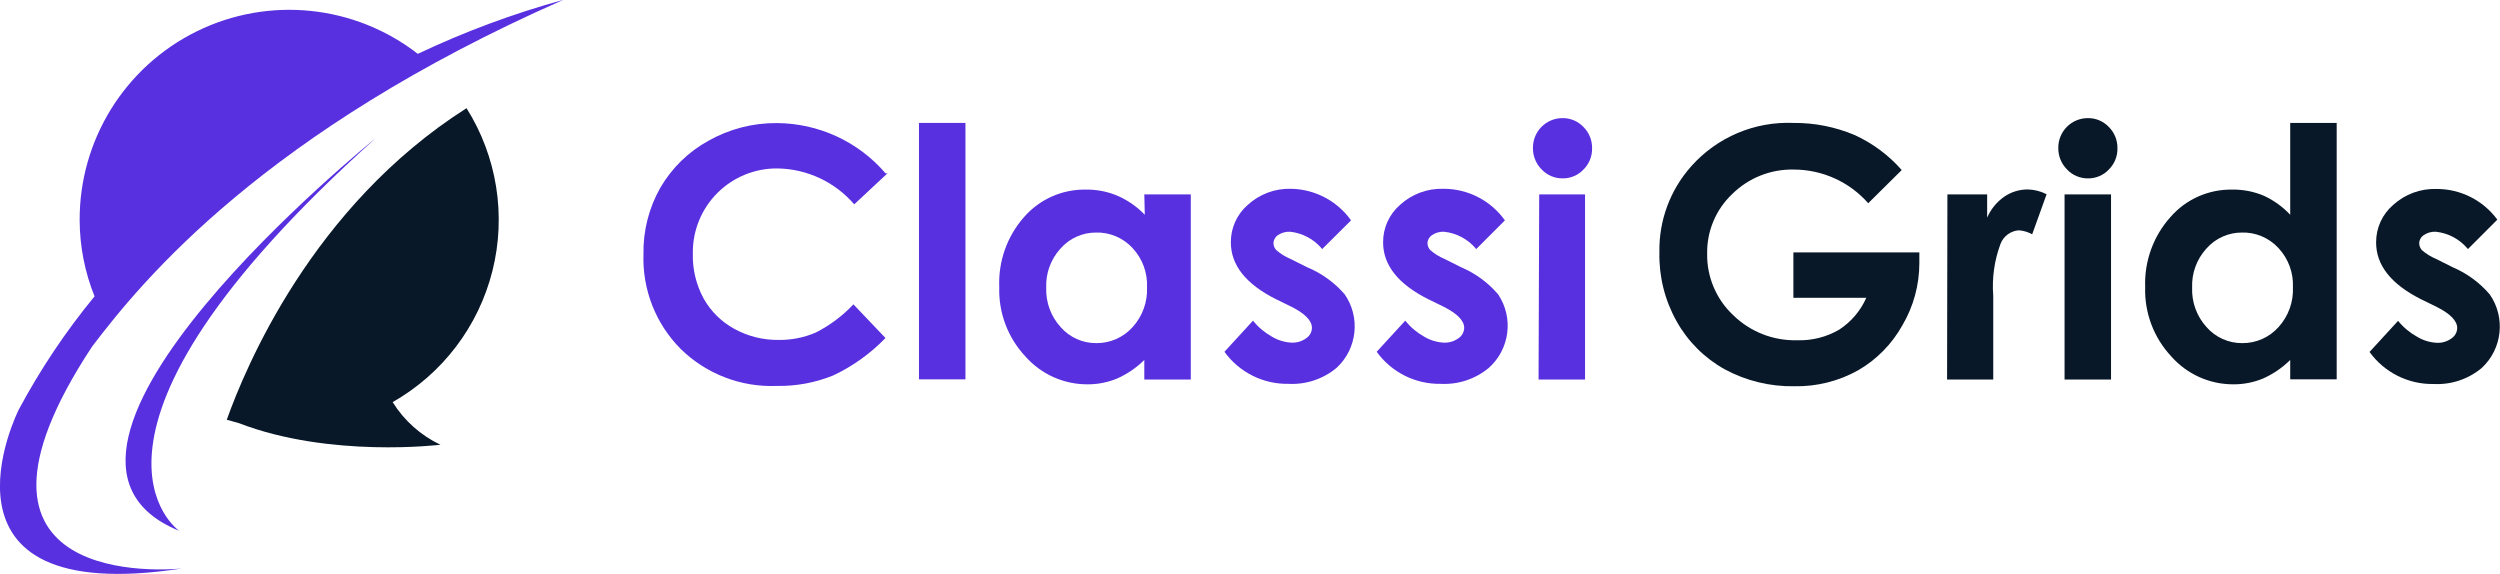
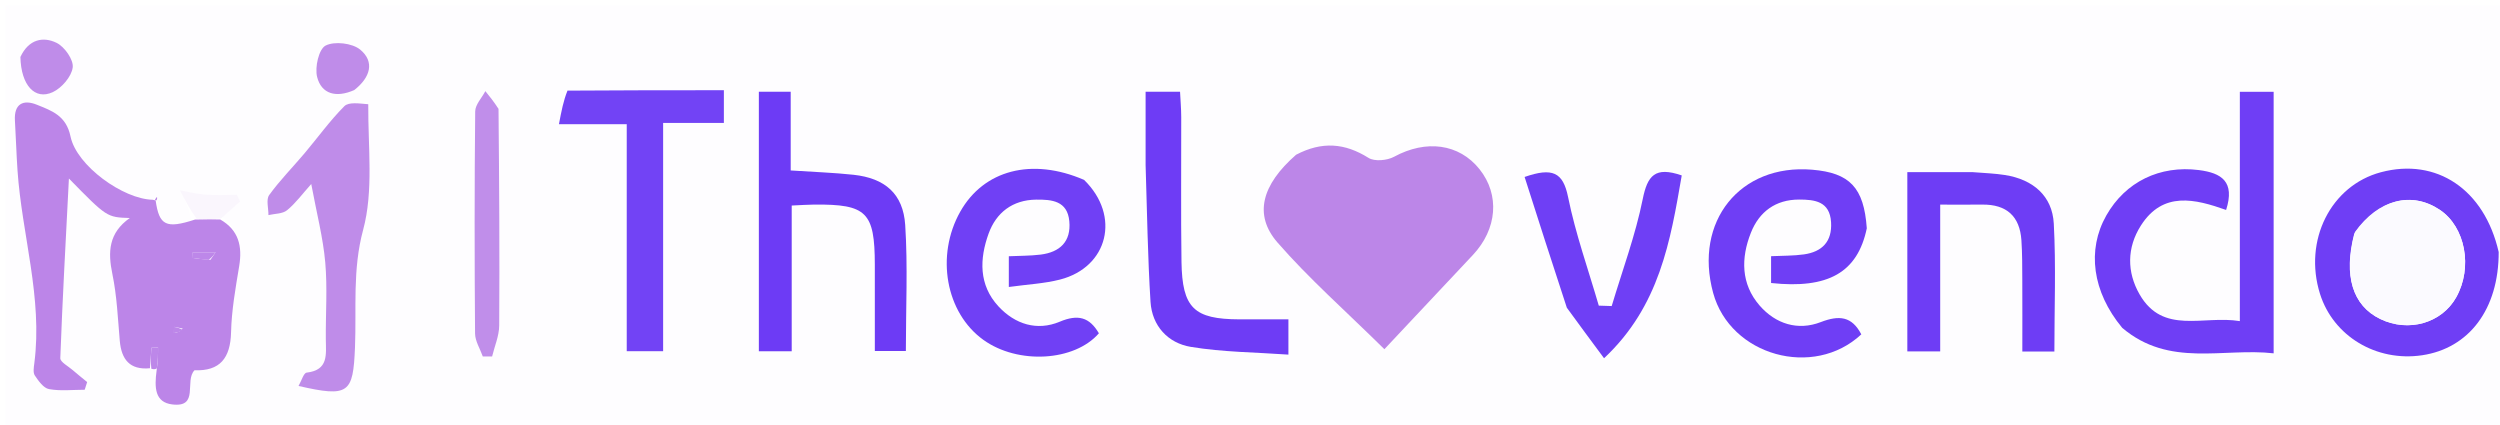
- <svg xmlns="http://www.w3.org/2000/svg" viewBox="0 0 155.99 35.81">
-   <defs>
-     <style>.a{fill:#5830e0;}.b{fill:#081828;}</style>
-   </defs>
-   <path class="a" d="M12.46,37.72C-4,40.25,2.27,27.81,2.27,27.81A43.15,43.15,0,0,1,7,20.74,12.81,12.81,0,0,1,6.07,16,13.08,13.08,0,0,1,27.17,5.61a55.75,55.75,0,0,1,9.08-3.37C17.61,10.45,10,19.72,6.85,23.87-3.21,39.11,11.66,37.8,12.46,37.72Z" transform="translate(-1.1 -2.25)" />
-   <path class="b" d="M28.58,30S21.7,30.85,16,28.65h0l-.75-.21C16.4,25.22,20.56,15.13,30.21,9A13.08,13.08,0,0,1,25.6,27.34,7.08,7.08,0,0,0,28.58,30Z" transform="translate(-1.1 -2.25)" />
-   <path class="a" d="M12.28,35.37S3.76,29.51,24.53,10.88C24.53,10.88.25,30.47,12.28,35.37Z" transform="translate(-1.1 -2.25)" />
-   <path class="a" d="M56.48,13.06,54.4,15a6.44,6.44,0,0,0-4.77-2.24,5.23,5.23,0,0,0-5.3,5.3A5.58,5.58,0,0,0,45,20.87a4.86,4.86,0,0,0,1.92,1.9,5.58,5.58,0,0,0,2.76.69A5.68,5.68,0,0,0,52,23a8.49,8.49,0,0,0,2.35-1.76l2,2.1a11.05,11.05,0,0,1-3.27,2.34,8.92,8.92,0,0,1-3.51.65,8.09,8.09,0,0,1-6-2.31,8,8,0,0,1-2.32-5.92,8.1,8.1,0,0,1,1.06-4.15,7.85,7.85,0,0,1,3-2.92,8.53,8.53,0,0,1,4.24-1.1,9,9,0,0,1,6.81,3.14Z" transform="translate(-1.1 -2.25)" />
-   <path class="a" d="M58.44,9.92h2.9v16h-2.9Z" transform="translate(-1.1 -2.25)" />
-   <path class="a" d="M72.5,14.38h2.9V25.93H72.5V24.71a5.68,5.68,0,0,1-1.7,1.16,4.76,4.76,0,0,1-1.85.36,5.14,5.14,0,0,1-3.87-1.74,6.05,6.05,0,0,1-1.63-4.32A6.21,6.21,0,0,1,65,15.79a5,5,0,0,1,3.84-1.71,4.88,4.88,0,0,1,2,.39,5.31,5.31,0,0,1,1.69,1.18Zm-3,2.38a2.93,2.93,0,0,0-2.23,1,3.42,3.42,0,0,0-.89,2.44,3.46,3.46,0,0,0,.9,2.46,2.93,2.93,0,0,0,2.23,1,3,3,0,0,0,2.26-1,3.47,3.47,0,0,0,.9-2.49,3.37,3.37,0,0,0-.9-2.44A3,3,0,0,0,69.45,16.76Z" transform="translate(-1.1 -2.25)" />
-   <path class="a" d="M85.4,16,83.6,17.79a3,3,0,0,0-2-1.08,1.25,1.25,0,0,0-.76.21.62.62,0,0,0-.28.51.63.63,0,0,0,.18.43,3.24,3.24,0,0,0,.87.54l1.06.53A6.25,6.25,0,0,1,85,20.61a3.52,3.52,0,0,1-.5,4.59,4.33,4.33,0,0,1-3,1,4.82,4.82,0,0,1-4-2l1.78-1.94a4.13,4.13,0,0,0,1.19,1,2.64,2.64,0,0,0,1.22.37,1.45,1.45,0,0,0,.92-.28.8.8,0,0,0,.35-.64q0-.67-1.26-1.31l-1-.49q-2.8-1.41-2.8-3.54a3.07,3.07,0,0,1,1.06-2.34,3.83,3.83,0,0,1,2.7-1A4.69,4.69,0,0,1,85.4,16Z" transform="translate(-1.1 -2.25)" />
-   <path class="a" d="M95,16l-1.79,1.79a3,3,0,0,0-2-1.08,1.25,1.25,0,0,0-.76.21.62.62,0,0,0-.28.51.63.63,0,0,0,.18.43,3.24,3.24,0,0,0,.87.54l1.06.53a6.25,6.25,0,0,1,2.3,1.69A3.52,3.52,0,0,1,94,25.2a4.33,4.33,0,0,1-3,1,4.82,4.82,0,0,1-4-2l1.78-1.94a4.13,4.13,0,0,0,1.19,1,2.64,2.64,0,0,0,1.22.37,1.45,1.45,0,0,0,.92-.28.8.8,0,0,0,.35-.64q0-.67-1.26-1.31l-1-.49q-2.8-1.41-2.8-3.54a3.07,3.07,0,0,1,1.06-2.34,3.83,3.83,0,0,1,2.7-1A4.69,4.69,0,0,1,95,16Z" transform="translate(-1.1 -2.25)" />
-   <path class="a" d="M98.59,9.62a1.77,1.77,0,0,1,1.31.55,1.83,1.83,0,0,1,.54,1.34,1.81,1.81,0,0,1-.54,1.32,1.75,1.75,0,0,1-1.29.55,1.77,1.77,0,0,1-1.32-.56,1.86,1.86,0,0,1-.54-1.35,1.84,1.84,0,0,1,1.84-1.85Zm-1.45,4.76H100V25.93h-2.9Z" transform="translate(-1.1 -2.25)" />
-   <path class="b" d="M119.76,12.86l-2.09,2.07a6.19,6.19,0,0,0-4.63-2.1,5.3,5.3,0,0,0-3.86,1.53,5,5,0,0,0-1.56,3.72,5.14,5.14,0,0,0,1.62,3.83,5.5,5.5,0,0,0,4,1.57,4.89,4.89,0,0,0,2.6-.65,4.56,4.56,0,0,0,1.71-2H113V18h7.86l0,.66a7.65,7.65,0,0,1-1.06,3.89,7.41,7.41,0,0,1-2.75,2.8,7.84,7.84,0,0,1-4,1,8.79,8.79,0,0,1-4.34-1.06,7.73,7.73,0,0,1-3-3A8.4,8.4,0,0,1,104.64,18a7.83,7.83,0,0,1,2-5.39A8.08,8.08,0,0,1,113,9.92a9.63,9.63,0,0,1,3.81.75A8.74,8.74,0,0,1,119.76,12.86Z" transform="translate(-1.1 -2.25)" />
-   <path class="b" d="M122.61,14.38h2.48v1.45a3.1,3.1,0,0,1,1.07-1.31,2.59,2.59,0,0,1,1.46-.45,2.71,2.71,0,0,1,1.18.3l-.9,2.5a2,2,0,0,0-.84-.25,1.33,1.33,0,0,0-1.13.83,7.58,7.58,0,0,0-.46,3.25v5.23h-2.88Z" transform="translate(-1.1 -2.25)" />
-   <path class="b" d="M131.37,9.62a1.77,1.77,0,0,1,1.31.55,1.83,1.83,0,0,1,.54,1.34,1.81,1.81,0,0,1-.54,1.32,1.75,1.75,0,0,1-1.29.55,1.77,1.77,0,0,1-1.32-.56,1.86,1.86,0,0,1-.54-1.35,1.84,1.84,0,0,1,1.84-1.85Zm-1.45,4.76h2.9V25.93h-2.9Z" transform="translate(-1.1 -2.25)" />
-   <path class="b" d="M144,9.92h2.9v16H144V24.71a5.69,5.69,0,0,1-1.7,1.16,4.76,4.76,0,0,1-1.85.36,5.14,5.14,0,0,1-3.87-1.74,6.05,6.05,0,0,1-1.63-4.32,6.21,6.21,0,0,1,1.58-4.38,5,5,0,0,1,3.84-1.71,4.88,4.88,0,0,1,2,.39A5.31,5.31,0,0,1,144,15.65Zm-3,6.84a2.93,2.93,0,0,0-2.23,1,3.42,3.42,0,0,0-.89,2.44,3.46,3.46,0,0,0,.9,2.46,2.93,2.93,0,0,0,2.23,1,3,3,0,0,0,2.26-1,3.47,3.47,0,0,0,.9-2.49,3.37,3.37,0,0,0-.9-2.44A3,3,0,0,0,140.93,16.76Z" transform="translate(-1.1 -2.25)" />
-   <path class="b" d="M156.88,16l-1.79,1.79a3,3,0,0,0-2-1.08,1.24,1.24,0,0,0-.76.21.62.62,0,0,0-.28.51.63.63,0,0,0,.17.43,3.26,3.26,0,0,0,.87.54l1.06.53a6.26,6.26,0,0,1,2.3,1.69,3.52,3.52,0,0,1-.5,4.59,4.33,4.33,0,0,1-3,1,4.82,4.82,0,0,1-4-2l1.78-1.94a4.12,4.12,0,0,0,1.2,1,2.64,2.64,0,0,0,1.22.37,1.44,1.44,0,0,0,.92-.28.8.8,0,0,0,.35-.64q0-.67-1.26-1.31l-1-.49q-2.8-1.41-2.8-3.54a3.06,3.06,0,0,1,1.06-2.34,3.84,3.84,0,0,1,2.7-1,4.69,4.69,0,0,1,3.8,1.91Z" transform="translate(-1.1 -2.25)" />
+ <svg xmlns="http://www.w3.org/2000/svg" version="1.1" id="Layer_1" x="0px" y="0px" width="100%" viewBox="0 0 500 85" enable-background="new 0 0 500 85" xml:space="preserve">
+   <path fill="#FEFDFF" opacity="1" stroke="none" d=" M370,86   C246.719,86 123.938,86 1.079,86   C1.079,57.731 1.079,29.463 1.079,1.097   C167.667,1.097 334.333,1.097 500.972,1.097   C500.972,29.395 500.972,57.697 500.972,86   C457.463,86 413.981,86 370,86  M30.092,39.874   C24.658,39.852 15.316,33.143 14.106,27.302   C13.232,23.086 10.319,22.14 7.373,20.946   C4.69,19.859 2.783,20.712 2.984,24.111   C3.181,27.423 3.274,30.743 3.499,34.053   C4.376,46.939 8.559,59.537 6.864,72.652   C6.759,73.468 6.576,74.518 6.966,75.099   C7.697,76.189 8.711,77.627 9.804,77.823   C12.116,78.24 14.555,77.95 16.941,77.95   C17.105,77.437 17.269,76.924 17.432,76.411   C16.463,75.613 15.476,74.835 14.529,74.011   C13.645,73.242 12.031,72.394 12.06,71.629   C12.49,59.973 13.137,48.326 13.783,35.704   C21.376,43.458 21.376,43.458 25.959,43.604   C21.716,46.59 21.554,50.379 22.476,54.815   C23.383,59.177 23.564,63.696 23.955,68.156   C24.283,71.912 25.967,74.028 30.536,73.838   C30.726,73.871 30.915,73.905 31.03,74.764   C30.853,77.546 30.978,80.456 34.434,80.885   C39.924,81.566 36.836,76.17 38.905,74.049   C43.974,74.257 46.086,71.633 46.211,66.48   C46.317,62.056 47.105,57.63 47.834,53.246   C48.497,49.262 47.76,46.024 44.499,43.396   C45.674,42.365 46.85,41.333 48.025,40.302   C47.813,39.856 47.6,39.41 47.387,38.964   C45.283,38.964 43.168,39.101 41.079,38.924   C39.081,38.755 37.11,38.261 35.981,38.06   C36.929,39.896 37.92,41.818 38.203,44.019   C33.179,45.81 31.846,45.075 31.486,39.98   C31.459,39.776 31.433,39.573 31.406,39.369   C31.248,39.553 31.089,39.737 30.092,39.874  M258.87,31.131   C252.35,36.949 250.693,42.977 255.498,48.499   C261.779,55.716 269.025,62.093 276.876,69.839   C283.185,63.121 288.866,57.064 294.558,51.016   C299.455,45.812 299.998,38.969 295.906,33.843   C291.801,28.703 285.195,27.887 278.823,31.348   C277.434,32.102 274.92,32.339 273.701,31.574   C269.008,28.629 264.431,28.203 258.87,31.131  M424.703,65.821   C433.862,73.572 444.62,69.515 454.73,70.666   C454.73,52.675 454.73,35.459 454.73,18.363   C452.403,18.363 450.49,18.363 447.969,18.363   C447.969,33.723 447.969,48.759 447.969,64.224   C440.638,63.019 432.602,67.032 427.915,58.872   C425.35,54.409 425.364,49.527 428.178,45.109   C432.595,38.175 439.041,39.802 445.222,41.99   C447.037,36.321 444.304,34.588 439.774,34.013   C431.982,33.024 425.089,36.341 421.264,43.091   C417.356,49.987 418.453,58.345 424.703,65.821  M151.77,27.537   C151.77,41.76 151.77,55.983 151.77,70.254   C154.296,70.254 156.044,70.254 158.342,70.254   C158.342,60.375 158.342,50.807 158.342,41.108   C160.202,41.026 161.516,40.927 162.832,40.916   C173.338,40.826 174.944,42.416 174.965,52.924   C174.976,58.679 174.967,64.434 174.967,70.194   C177.528,70.194 179.424,70.194 181.173,70.194   C181.173,61.54 181.574,53.248 181.043,45.016   C180.637,38.724 176.958,35.629 170.694,34.954   C166.752,34.529 162.779,34.399 158.14,34.091   C158.14,28.737 158.14,23.532 158.14,18.353   C155.695,18.353 153.952,18.353 151.77,18.353   C151.77,21.285 151.77,23.917 151.77,27.537  M216.477,35.784   C206.353,31.45 196.743,34.023 192.056,42.323   C187.085,51.128 189.144,62.564 196.675,67.974   C203.6,72.949 214.895,72.288 219.778,66.659   C217.89,63.422 215.594,62.809 211.944,64.343   C207.415,66.247 202.998,64.86 199.678,61.261   C195.726,56.977 195.898,51.766 197.719,46.727   C199.244,42.507 202.516,39.983 207.232,39.926   C210.359,39.888 213.485,40.165 213.863,44.243   C214.242,48.335 211.971,50.441 208.109,50.921   C206.021,51.18 203.897,51.148 201.763,51.249   C201.763,53.364 201.763,55.063 201.763,57.397   C205.517,56.874 208.849,56.723 212.012,55.91   C221.592,53.448 224.202,43.182 216.477,35.784  M373.423,45.284   C372.788,37.496 369.944,34.565 362.416,33.939   C348.004,32.74 338.725,44.305 342.633,58.596   C346.062,71.139 362.714,75.79 372.259,66.871   C370.379,63.265 367.866,62.986 364.131,64.427   C359.57,66.188 355.123,64.791 351.922,61.106   C348.162,56.778 348.18,51.589 350.183,46.538   C351.84,42.359 355.106,39.913 359.814,39.912   C362.985,39.911 365.955,40.281 366.213,44.439   C366.453,48.312 364.42,50.362 360.785,50.879   C358.69,51.178 356.544,51.124 354.216,51.239   C354.216,53.229 354.216,54.934 354.216,56.602   C365.641,57.827 371.515,54.506 373.423,45.284  M499.696,49.99   C496.869,37.83 487.27,31.489 476.172,34.449   C466.149,37.123 460.65,48.111 464,58.771   C466.658,67.228 475.258,72.405 484.405,71.054   C493.805,69.666 499.757,61.837 499.696,49.99  M113.054,18.208   C112.68,20.165 112.307,22.122 111.787,24.846   C116.745,24.846 120.802,24.846 125.347,24.846   C125.347,40.385 125.347,55.281 125.347,70.237   C127.927,70.237 129.977,70.237 132.625,70.237   C132.625,54.982 132.625,40.1 132.625,24.586   C137.096,24.586 140.983,24.586 144.774,24.586   C144.774,22.053 144.774,20.175 144.774,18.043   C134.219,18.043 124.082,18.043 113.054,18.208  M394.133,34.425   C389.887,34.425 385.641,34.425 381.465,34.425   C381.465,46.902 381.465,58.473 381.465,70.282   C383.7,70.282 385.602,70.282 388.04,70.282   C388.04,60.421 388.04,50.86 388.04,40.924   C391.206,40.924 393.838,40.948 396.47,40.919   C401.306,40.866 403.958,43.24 404.282,48.05   C404.461,50.703 404.445,53.371 404.459,56.033   C404.484,60.783 404.466,65.533 404.466,70.312   C407.099,70.312 408.864,70.312 410.876,70.312   C410.876,61.596 411.21,53.138 410.758,44.721   C410.461,39.192 406.629,35.896 401.004,35.006   C399.036,34.694 397.03,34.621 394.133,34.425  M73.413,20.487   C71.865,20.702 69.751,20.352 68.872,21.234   C65.982,24.133 63.568,27.502 60.918,30.646   C58.561,33.441 55.971,36.058 53.837,39.01   C53.186,39.911 53.705,41.66 53.688,43.02   C54.951,42.722 56.511,42.787 57.412,42.048   C59.141,40.632 60.495,38.76 62.249,36.805   C63.324,42.599 64.603,47.482 65.046,52.439   C65.504,57.557 65.116,62.748 65.165,67.907   C65.193,70.891 65.741,74.014 61.327,74.526   C60.726,74.595 60.3,76.167 59.706,77.193   C69.79,79.499 70.625,78.662 70.998,69.497   C71.316,61.675 70.474,53.96 72.629,45.964   C74.732,38.164 73.6,29.491 73.413,20.487  M229.12,33.504   C229.423,42.456 229.544,51.42 230.102,60.356   C230.403,65.194 233.606,68.62 238.152,69.374   C244.576,70.439 251.173,70.458 257.683,70.923   C257.683,67.923 257.683,66.035 257.683,63.872   C254.178,63.872 251.037,63.879 247.897,63.87   C238.792,63.844 236.436,61.618 236.298,52.336   C236.156,42.695 236.273,33.05 236.246,23.408   C236.241,21.667 236.087,19.926 236.009,18.343   C233.418,18.343 231.493,18.343 229.12,18.343   C229.12,23.263 229.12,27.885 229.12,33.504  M313.554,61.864   C315.888,65.012 318.222,68.16 320.809,71.649   C331.928,61.237 334.091,48.169 336.348,35.085   C331.008,33.238 329.495,35.119 328.548,39.814   C327.085,47.068 324.468,54.09 322.34,61.21   C321.478,61.182 320.617,61.154 319.756,61.126   C317.656,53.894 315.102,46.754 313.613,39.398   C312.602,34.404 310.452,33.468 304.92,35.391   C307.68,44.025 310.43,52.625 313.554,61.864  M99.601,21.352   C98.758,20.31 97.915,19.269 97.072,18.227   C96.363,19.577 95.052,20.92 95.038,22.277   C94.889,37.082 94.896,51.89 95.012,66.696   C95.024,68.231 96.019,69.759 96.558,71.29   C97.18,71.293 97.801,71.296 98.422,71.299   C98.918,69.236 99.828,67.177 99.841,65.111   C99.935,50.806 99.842,36.499 99.601,21.352  M71.188,17.845   C74.113,15.468 74.962,12.343 72.046,9.928   C70.463,8.617 66.9,8.199 65.121,9.113   C63.765,9.81 62.932,13.458 63.424,15.397   C64.287,18.794 67.197,19.626 71.188,17.845  M3.981,11.788   C4.202,17.041 6.969,20.075 10.531,18.44   C12.331,17.613 14.3,15.335 14.543,13.495   C14.746,11.962 12.914,9.352 11.32,8.571   C8.662,7.268 5.75,7.81 3.981,11.788  z" />
+   <path fill="#BC85E8" opacity="1" stroke="none" d=" M44.048,43.899   C47.76,46.024 48.497,49.262 47.834,53.246   C47.105,57.63 46.317,62.056 46.211,66.48   C46.086,71.633 43.974,74.257 38.905,74.049   C36.836,76.17 39.924,81.566 34.434,80.885   C30.978,80.456 30.853,77.546 31.32,74.109   C31.611,72.132 31.611,70.81 31.611,69.488   C31.171,69.507 30.731,69.526 30.291,69.546   C30.191,70.915 30.09,72.284 29.989,73.653   C25.967,74.028 24.283,71.912 23.955,68.156   C23.564,63.696 23.383,59.177 22.476,54.815   C21.554,50.379 21.716,46.59 25.959,43.604   C21.376,43.458 21.376,43.458 13.783,35.704   C13.137,48.326 12.49,59.973 12.06,71.629   C12.031,72.394 13.645,73.242 14.529,74.011   C15.476,74.835 16.463,75.613 17.432,76.411   C17.269,76.924 17.105,77.437 16.941,77.95   C14.555,77.95 12.116,78.24 9.804,77.823   C8.711,77.627 7.697,76.189 6.966,75.099   C6.576,74.518 6.759,73.468 6.864,72.652   C8.559,59.537 4.376,46.939 3.499,34.053   C3.274,30.743 3.181,27.423 2.984,24.111   C2.783,20.712 4.69,19.859 7.373,20.946   C10.319,22.14 13.232,23.086 14.106,27.302   C15.316,33.143 24.658,39.852 30.561,39.949   C31.029,40.024 31.132,40.121 31.132,40.121   C31.846,45.075 33.179,45.81 38.986,43.914   C41.195,43.839 42.621,43.869 44.048,43.899  M42.092,51.957   C42.435,51.454 42.778,50.951 43.12,50.448   C41.597,50.448 40.074,50.448 38.552,50.448   C38.564,50.83 38.577,51.211 38.589,51.592   C39.514,51.725 40.44,51.858 42.092,51.957  M36.541,65.712   C35.962,65.599 35.383,65.487 34.805,65.375   C34.8,65.786 34.795,66.197 34.789,66.608   C35.371,66.51 35.952,66.412 36.541,65.712  z" />
+   <path fill="#BC86E8" opacity="1" stroke="none" d=" M259.211,30.952   C264.431,28.203 269.008,28.629 273.701,31.574   C274.92,32.339 277.434,32.102 278.823,31.348   C285.195,27.887 291.801,28.703 295.906,33.843   C299.998,38.969 299.455,45.812 294.558,51.016   C288.866,57.064 283.185,63.121 276.876,69.839   C269.025,62.093 261.779,55.716 255.498,48.499   C250.693,42.977 252.35,36.949 259.211,30.952  z" />
+   <path fill="#6F3EF5" opacity="1" stroke="none" d=" M424.442,65.567   C418.453,58.345 417.356,49.987 421.264,43.091   C425.089,36.341 431.982,33.024 439.774,34.013   C444.304,34.588 447.037,36.321 445.222,41.99   C439.041,39.802 432.595,38.175 428.178,45.109   C425.364,49.527 425.35,54.409 427.915,58.872   C432.602,67.032 440.638,63.019 447.969,64.224   C447.969,48.759 447.969,33.723 447.969,18.363   C450.49,18.363 452.403,18.363 454.73,18.363   C454.73,35.459 454.73,52.675 454.73,70.666   C444.62,69.515 433.862,73.572 424.442,65.567  z" />
+   <path fill="#6D3BF5" opacity="1" stroke="none" d=" M151.77,27.043   C151.77,23.917 151.77,21.285 151.77,18.353   C153.952,18.353 155.695,18.353 158.14,18.353   C158.14,23.532 158.14,28.737 158.14,34.091   C162.779,34.399 166.752,34.529 170.694,34.954   C176.958,35.629 180.637,38.724 181.043,45.016   C181.574,53.248 181.173,61.54 181.173,70.194   C179.424,70.194 177.528,70.194 174.967,70.194   C174.967,64.434 174.976,58.679 174.965,52.924   C174.944,42.416 173.338,40.826 162.832,40.916   C161.516,40.927 160.202,41.026 158.342,41.108   C158.342,50.807 158.342,60.375 158.342,70.254   C156.044,70.254 154.296,70.254 151.77,70.254   C151.77,55.983 151.77,41.76 151.77,27.043  z" />
+   <path fill="#7040F5" opacity="1" stroke="none" d=" M216.817,35.979   C224.202,43.182 221.592,53.448 212.012,55.91   C208.849,56.723 205.517,56.874 201.763,57.397   C201.763,55.063 201.763,53.364 201.763,51.249   C203.897,51.148 206.021,51.18 208.109,50.921   C211.971,50.441 214.242,48.335 213.863,44.243   C213.485,40.165 210.359,39.888 207.232,39.926   C202.516,39.983 199.244,42.507 197.719,46.727   C195.898,51.766 195.726,56.977 199.678,61.261   C202.998,64.86 207.415,66.247 211.944,64.343   C215.594,62.809 217.89,63.422 219.778,66.659   C214.895,72.288 203.6,72.949 196.675,67.974   C189.144,62.564 187.085,51.128 192.056,42.323   C196.743,34.023 206.353,31.45 216.817,35.979  z" />
+   <path fill="#6F3EF5" opacity="1" stroke="none" d=" M373.359,45.659   C371.515,54.506 365.641,57.827 354.216,56.602   C354.216,54.934 354.216,53.229 354.216,51.239   C356.544,51.124 358.69,51.178 360.785,50.879   C364.42,50.362 366.453,48.312 366.213,44.439   C365.955,40.281 362.985,39.911 359.814,39.912   C355.106,39.913 351.84,42.359 350.183,46.538   C348.18,51.589 348.162,56.778 351.922,61.106   C355.123,64.791 359.57,66.188 364.131,64.427   C367.866,62.986 370.379,63.265 372.259,66.871   C362.714,75.79 346.062,71.139 342.633,58.596   C338.725,44.305 348.004,32.74 362.416,33.939   C369.944,34.565 372.788,37.496 373.359,45.659  z" />
+   <path fill="#6F3EF5" opacity="1" stroke="none" d=" M499.738,50.409   C499.757,61.837 493.805,69.666 484.405,71.054   C475.258,72.405 466.658,67.228 464,58.771   C460.65,48.111 466.149,37.123 476.172,34.449   C487.27,31.489 496.869,37.83 499.738,50.409  M470.835,46.791   C468.673,55.141 470.494,61.092 476.036,63.791   C481.681,66.54 488.347,64.64 491.248,59.455   C494.597,53.47 493.076,45.387 487.957,41.966   C482.338,38.212 475.684,39.826 470.835,46.791  z" />
+   <path fill="#7243F5" opacity="1" stroke="none" d=" M113.499,18.125   C124.082,18.043 134.219,18.043 144.774,18.043   C144.774,20.175 144.774,22.053 144.774,24.586   C140.983,24.586 137.096,24.586 132.625,24.586   C132.625,40.1 132.625,54.982 132.625,70.237   C129.977,70.237 127.927,70.237 125.347,70.237   C125.347,55.281 125.347,40.385 125.347,24.846   C120.802,24.846 116.745,24.846 111.787,24.846   C112.307,22.122 112.68,20.165 113.499,18.125  z" />
+   <path fill="#6E3DF5" opacity="1" stroke="none" d=" M394.587,34.432   C397.03,34.621 399.036,34.694 401.004,35.006   C406.629,35.896 410.461,39.192 410.758,44.721   C411.21,53.138 410.876,61.596 410.876,70.312   C408.864,70.312 407.099,70.312 404.466,70.312   C404.466,65.533 404.484,60.783 404.459,56.033   C404.445,53.371 404.461,50.703 404.282,48.05   C403.958,43.24 401.306,40.866 396.47,40.919   C393.838,40.948 391.206,40.924 388.04,40.924   C388.04,50.86 388.04,60.421 388.04,70.282   C385.602,70.282 383.7,70.282 381.465,70.282   C381.465,58.473 381.465,46.902 381.465,34.425   C385.641,34.425 389.887,34.425 394.587,34.432  z" />
+   <path fill="#BF8CE9" opacity="1" stroke="none" d=" M73.65,20.844   C73.6,29.491 74.732,38.164 72.629,45.964   C70.474,53.96 71.316,61.675 70.998,69.497   C70.625,78.662 69.79,79.499 59.706,77.193   C60.3,76.167 60.726,74.595 61.327,74.526   C65.741,74.014 65.193,70.891 65.165,67.907   C65.116,62.748 65.504,57.557 65.046,52.439   C64.603,47.482 63.324,42.599 62.249,36.805   C60.495,38.76 59.141,40.632 57.412,42.048   C56.511,42.787 54.951,42.722 53.688,43.02   C53.705,41.66 53.186,39.911 53.837,39.01   C55.971,36.058 58.561,33.441 60.918,30.646   C63.568,27.502 65.982,24.133 68.872,21.234   C69.751,20.352 71.865,20.702 73.65,20.844  z" />
+   <path fill="#6E3CF5" opacity="1" stroke="none" d=" M229.12,33.005   C229.12,27.885 229.12,23.263 229.12,18.343   C231.493,18.343 233.418,18.343 236.009,18.343   C236.087,19.926 236.241,21.667 236.246,23.408   C236.273,33.05 236.156,42.695 236.298,52.336   C236.436,61.618 238.792,63.844 247.897,63.87   C251.037,63.879 254.178,63.872 257.683,63.872   C257.683,66.035 257.683,67.923 257.683,70.923   C251.173,70.458 244.576,70.439 238.152,69.374   C233.606,68.62 230.403,65.194 230.102,60.356   C229.544,51.42 229.423,42.456 229.12,33.005  z" />
+   <path fill="#6F3FF5" opacity="1" stroke="none" d=" M313.367,61.544   C310.43,52.625 307.68,44.025 304.92,35.391   C310.452,33.468 312.602,34.404 313.613,39.398   C315.102,46.754 317.656,53.894 319.756,61.126   C320.617,61.154 321.478,61.182 322.34,61.21   C324.468,54.09 327.085,47.068 328.548,39.814   C329.495,35.119 331.008,33.238 336.348,35.085   C334.091,48.169 331.928,61.237 320.809,71.649   C318.222,68.16 315.888,65.012 313.367,61.544  z" />
+   <path fill="#C08EEA" opacity="1" stroke="none" d=" M99.705,21.772   C99.842,36.499 99.935,50.806 99.841,65.111   C99.828,67.177 98.918,69.236 98.422,71.299   C97.801,71.296 97.18,71.293 96.558,71.29   C96.019,69.759 95.024,68.231 95.012,66.696   C94.896,51.89 94.889,37.082 95.038,22.277   C95.052,20.92 96.363,19.577 97.072,18.227   C97.915,19.269 98.758,20.31 99.705,21.772  z" />
+   <path fill="#BF8CE9" opacity="1" stroke="none" d=" M70.848,18.015   C67.197,19.626 64.287,18.794 63.424,15.397   C62.932,13.458 63.765,9.81 65.121,9.113   C66.9,8.199 70.463,8.617 72.046,9.928   C74.962,12.343 74.113,15.468 70.848,18.015  z" />
+   <path fill="#BF8CE9" opacity="1" stroke="none" d=" M4.08,11.396   C5.75,7.81 8.662,7.268 11.32,8.571   C12.914,9.352 14.746,11.962 14.543,13.495   C14.3,15.335 12.331,17.613 10.531,18.44   C6.969,20.075 4.202,17.041 4.08,11.396  z" />
+   <path fill="#FAF6FD" opacity="1" stroke="none" d=" M44.273,43.648   C42.621,43.869 41.195,43.839 39.34,43.774   C37.92,41.818 36.929,39.896 35.981,38.06   C37.11,38.261 39.081,38.755 41.079,38.924   C43.168,39.101 45.283,38.964 47.387,38.964   C47.6,39.41 47.813,39.856 48.025,40.302   C46.85,41.333 45.674,42.365 44.273,43.648  z" />
+   <path fill="#BD87E9" opacity="1" stroke="none" d=" M30.263,73.745   C30.09,72.284 30.191,70.915 30.291,69.546   C30.731,69.526 31.171,69.507 31.611,69.488   C31.611,70.81 31.611,72.132 31.358,73.696   C30.915,73.905 30.726,73.871 30.263,73.745  z" />
+   <path fill="#BC85E8" opacity="1" stroke="none" d=" M30.98,39.972   C31.089,39.737 31.248,39.553 31.406,39.369   C31.433,39.573 31.459,39.776 31.309,40.051   C31.132,40.121 31.029,40.024 30.98,39.972  z" />
+   <path fill="#BD87E9" opacity="1" stroke="none" d=" M41.729,51.974   C40.44,51.858 39.514,51.725 38.589,51.592   C38.577,51.211 38.564,50.83 38.552,50.448   C40.074,50.448 41.597,50.448 43.12,50.448   C42.778,50.951 42.435,51.454 41.729,51.974  z" />
+   <path fill="#BD87E9" opacity="1" stroke="none" d=" M36.537,66.013   C35.952,66.412 35.371,66.51 34.789,66.608   C34.795,66.197 34.8,65.786 34.805,65.375   C35.383,65.487 35.962,65.599 36.537,66.013  z" />
+   <path fill="#FBFAFF" opacity="1" stroke="none" d=" M470.98,46.42   C475.684,39.826 482.338,38.212 487.957,41.966   C493.076,45.387 494.597,53.47 491.248,59.455   C488.347,64.64 481.681,66.54 476.036,63.791   C470.494,61.092 468.673,55.141 470.98,46.42  z" />
</svg>
